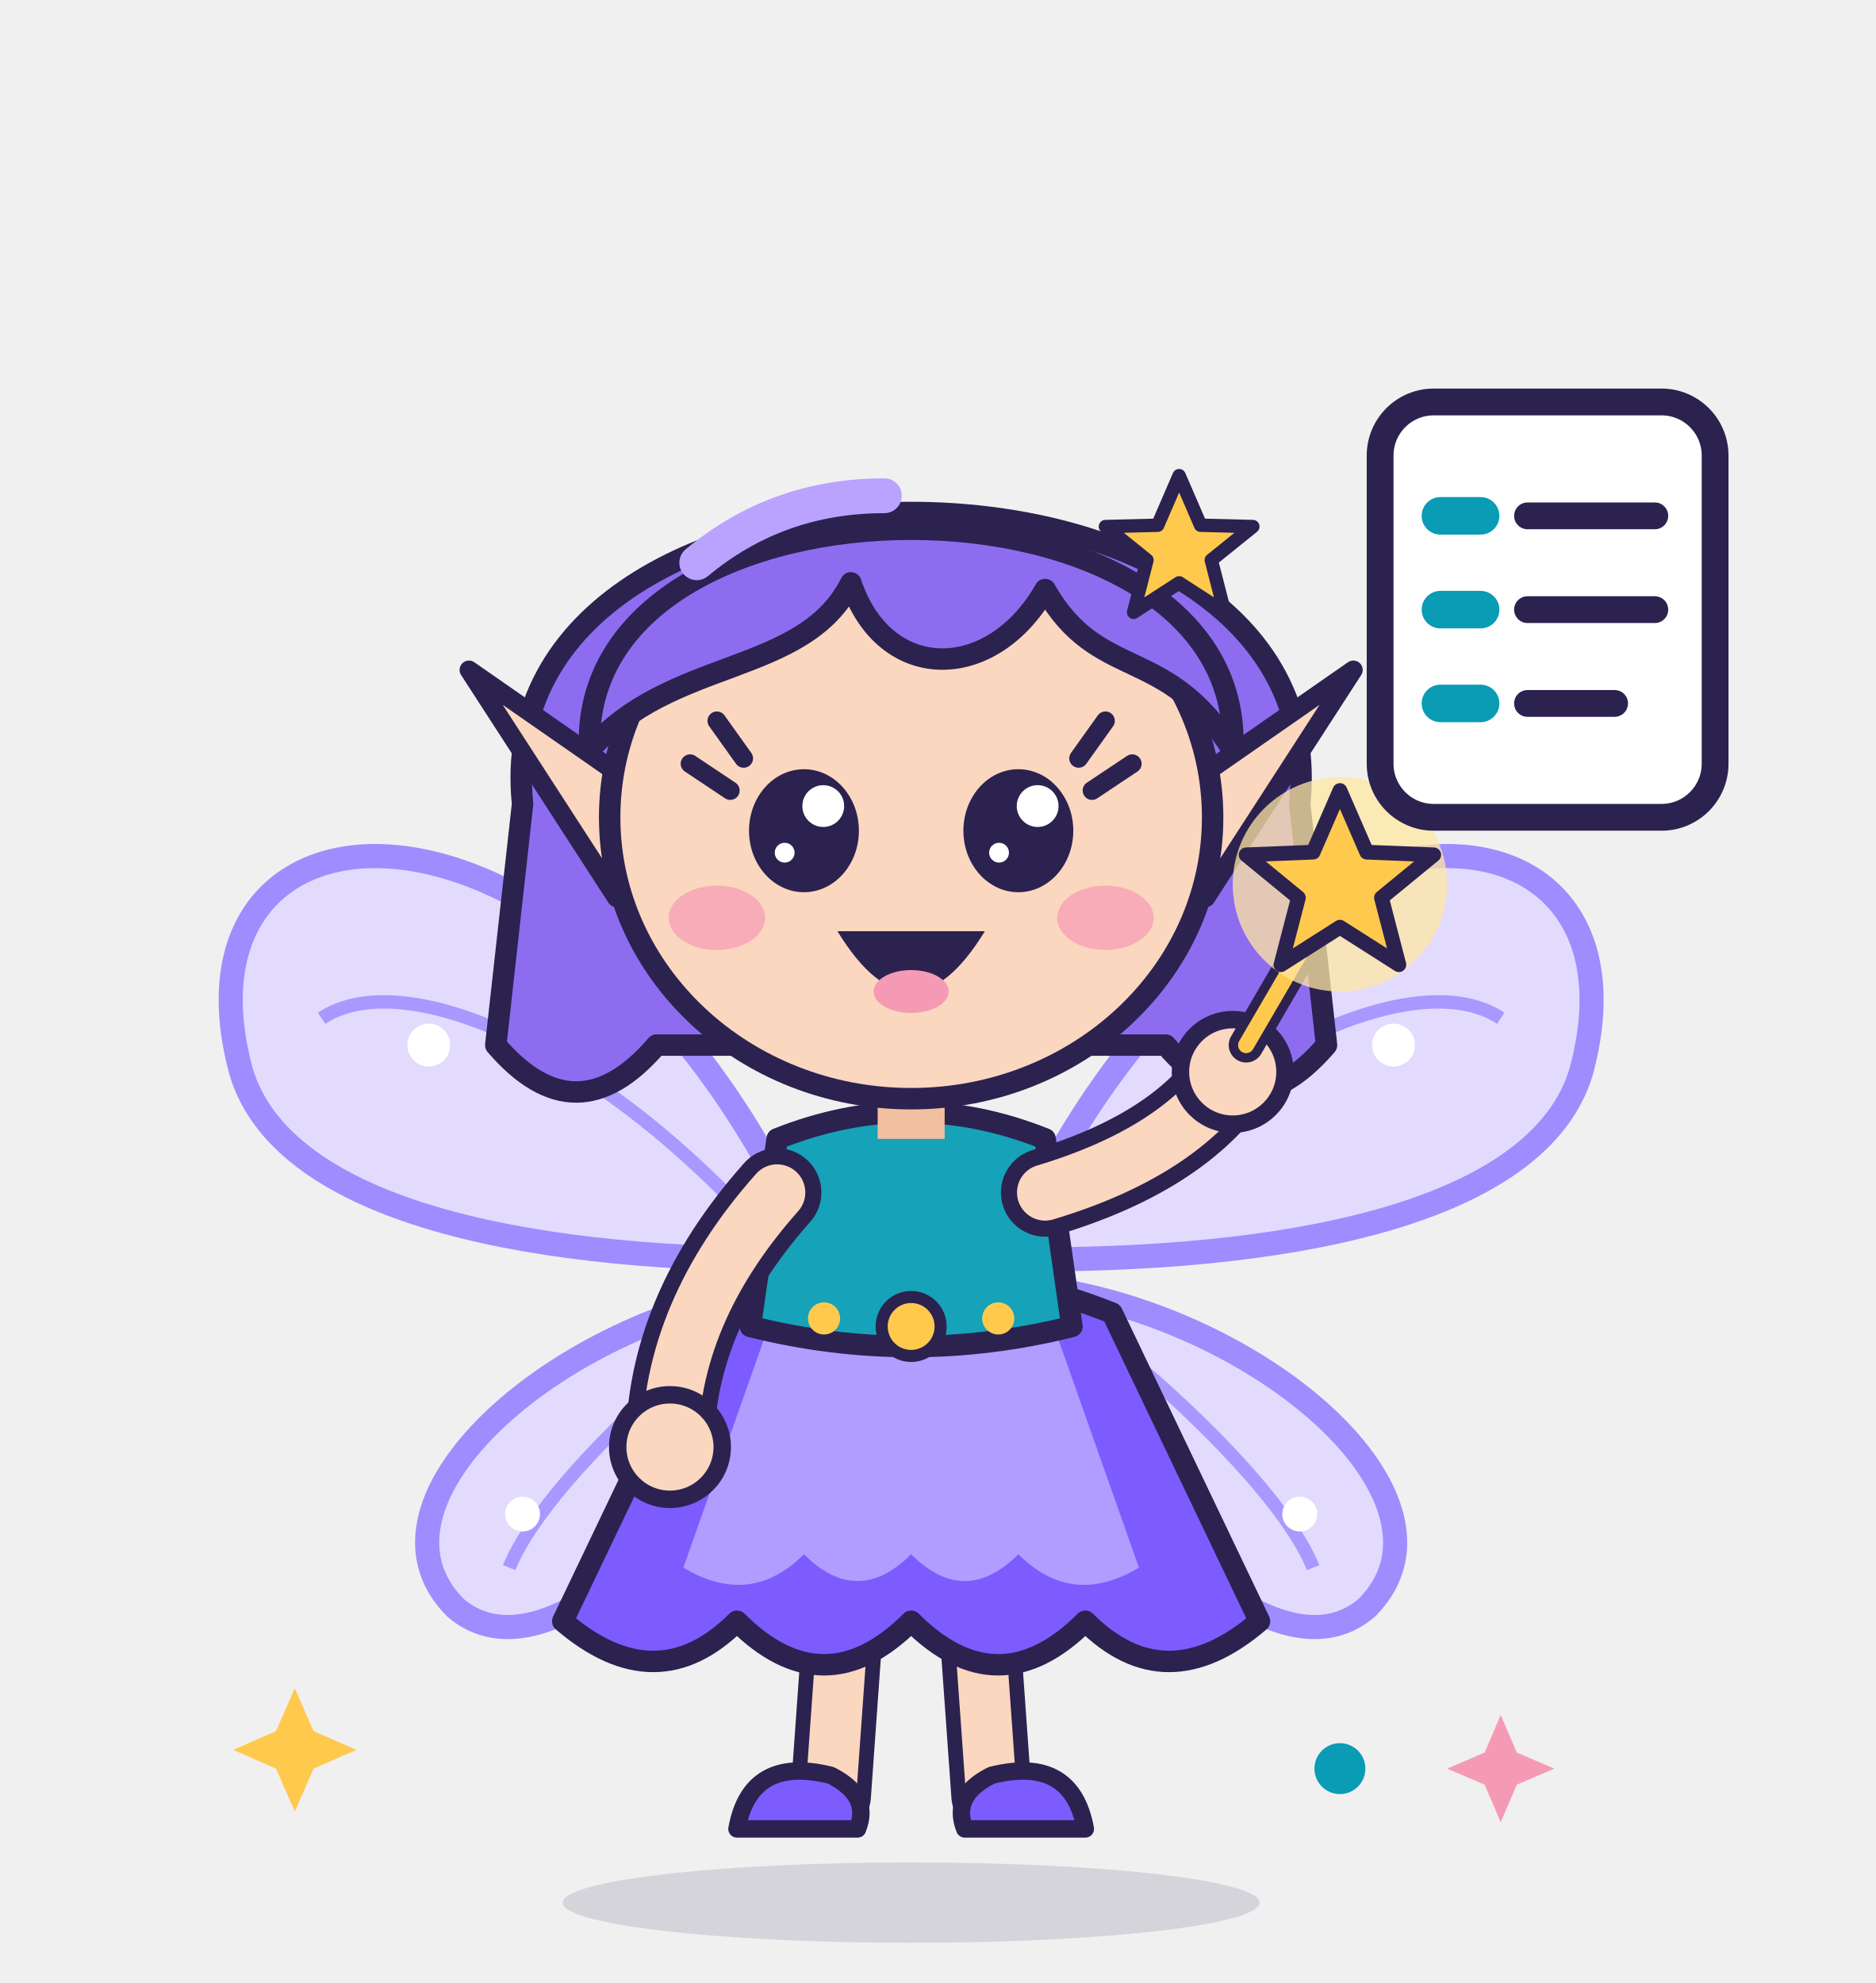
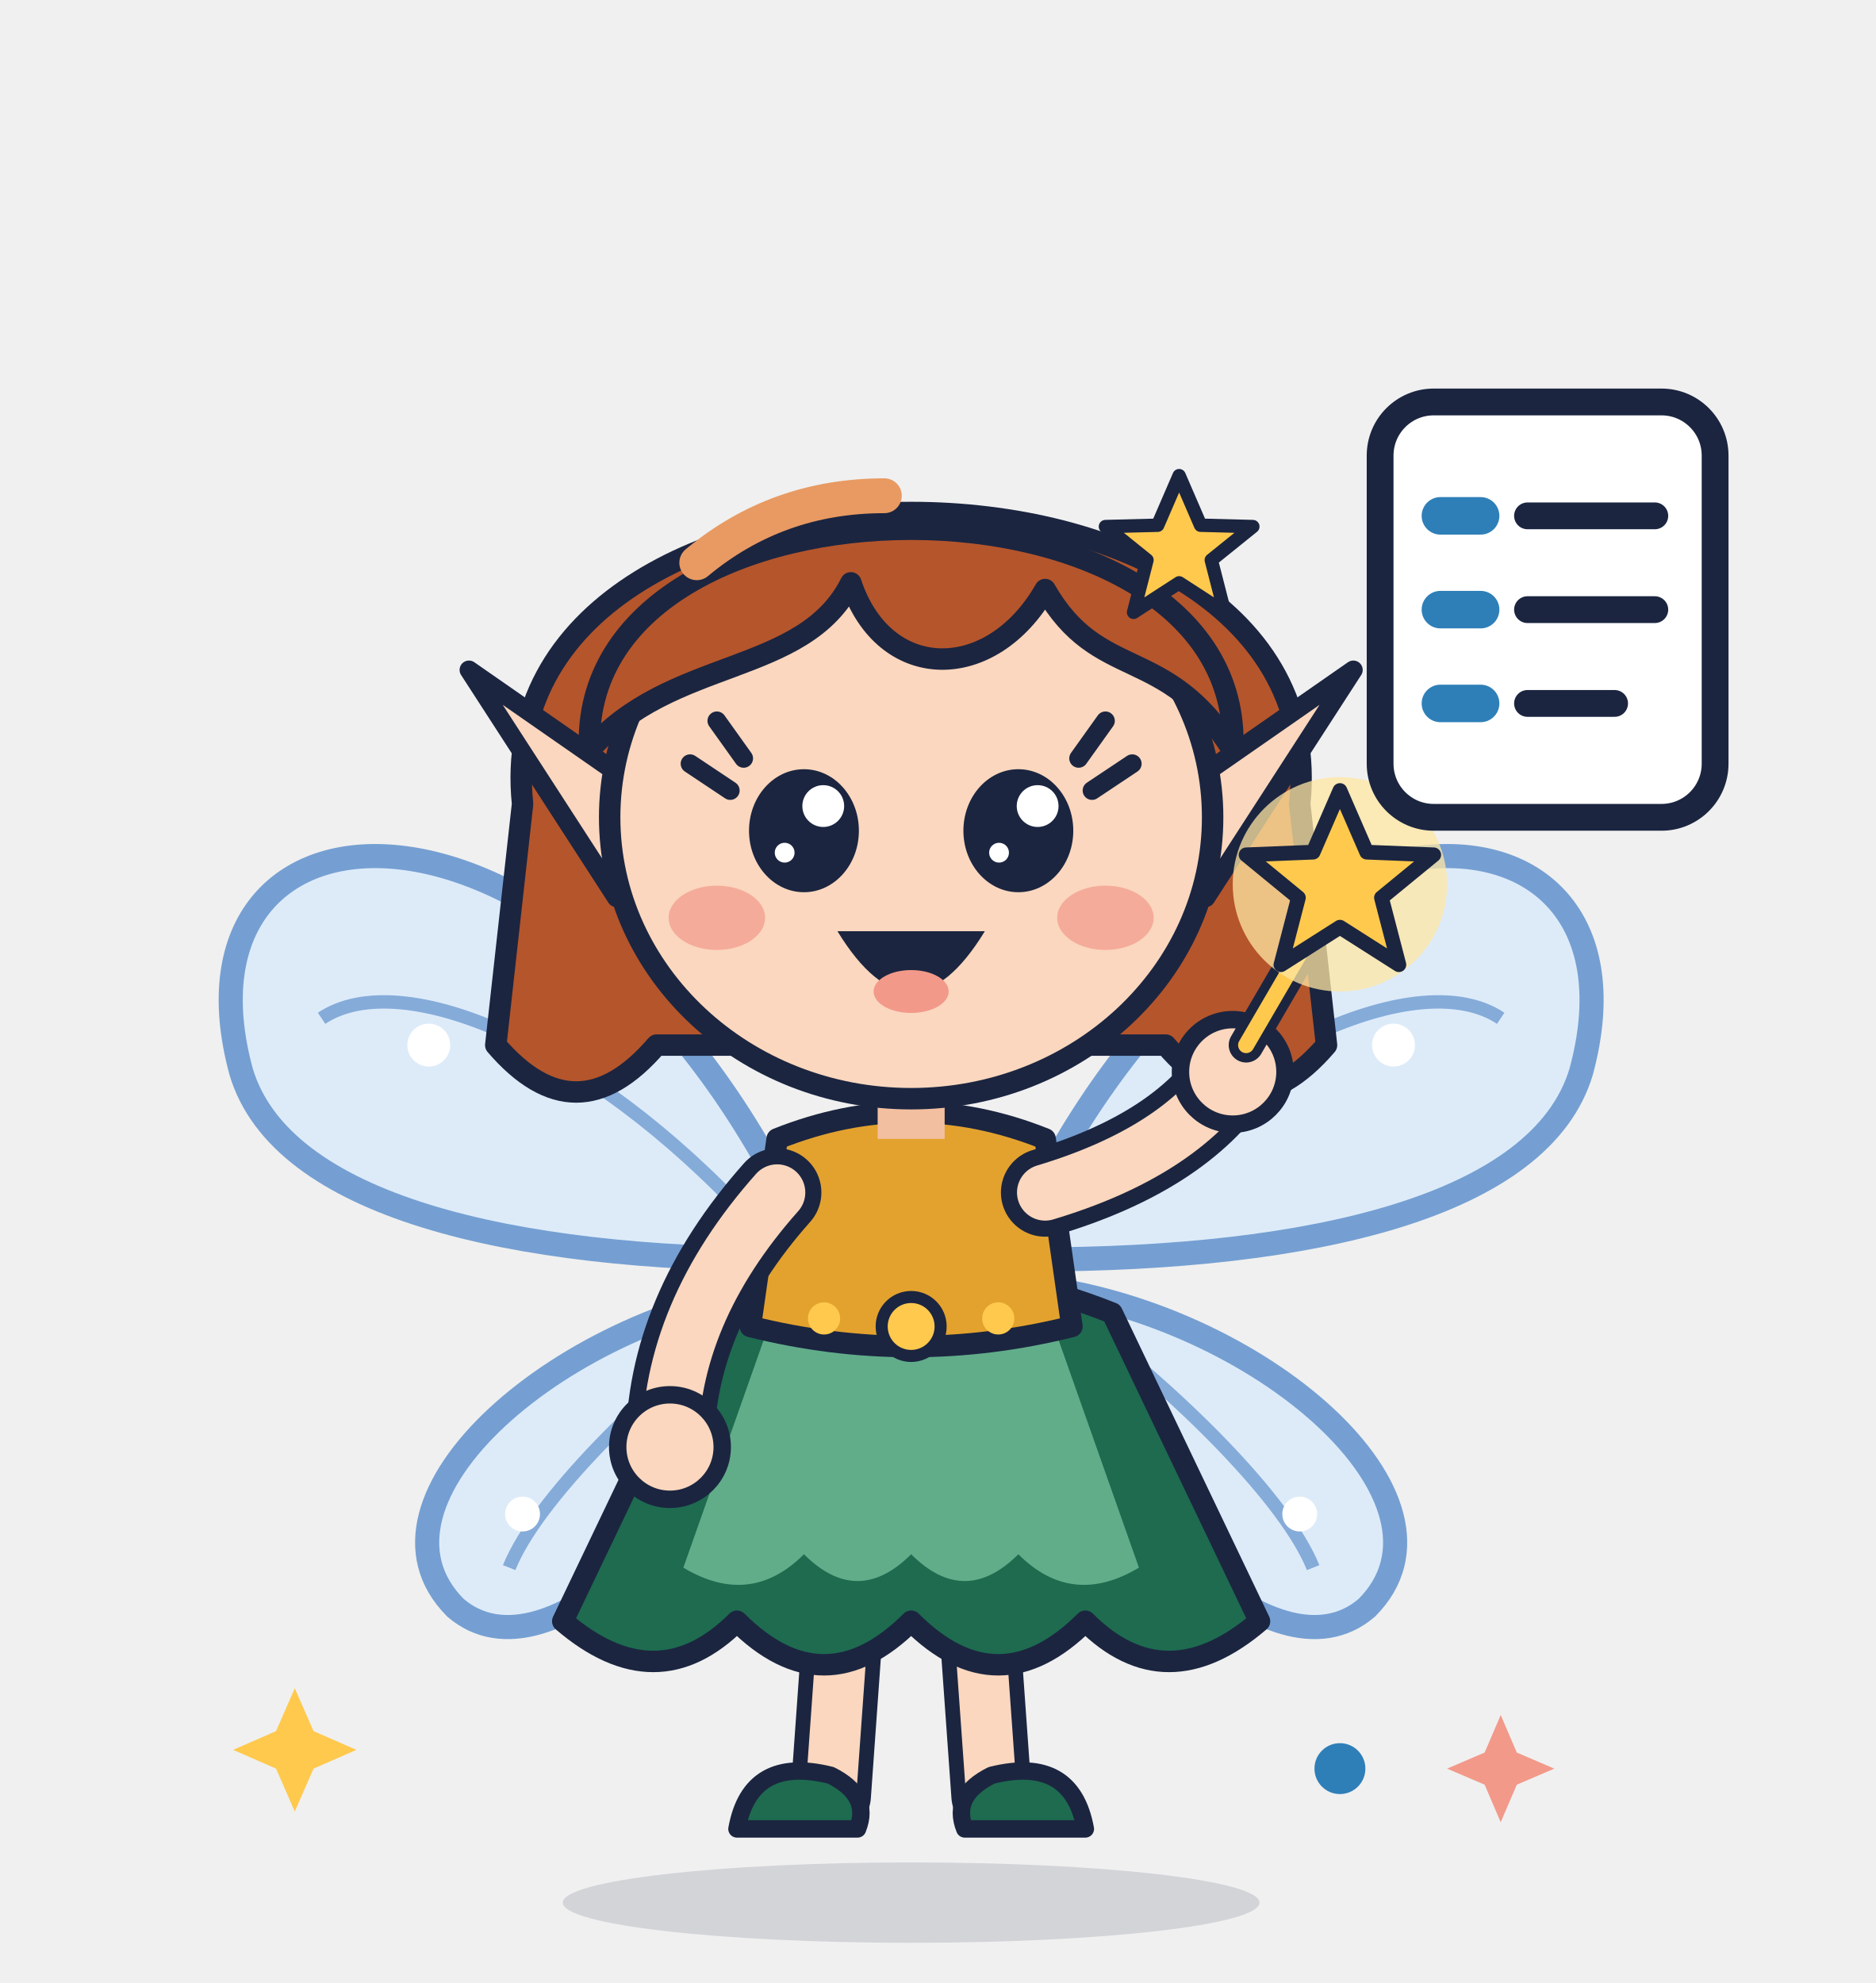
<svg xmlns="http://www.w3.org/2000/svg" viewBox="-8 -28 140 148" width="280" height="296" role="img" aria-labelledby="t">
  <style>.rd-wingL{transform-box:fill-box;transform-origin:100% 70%;animation:rd-flapL .38s ease-in-out infinite alternate}
.rd-wingR{transform-box:fill-box;transform-origin:0% 70%;animation:rd-flapR .38s ease-in-out infinite alternate}
.rd-star{transform-box:fill-box;transform-origin:center;animation:rd-star 2.2s ease-in-out infinite}
.rd-dust{transform-box:fill-box;transform-origin:center;animation:rd-dust 3s ease-in infinite}.rd-dust.b{animation-delay:1s}.rd-dust.c{animation-delay:2s}
.rd-shine{animation:rd-shine 3s ease-in-out infinite}
.rd-all{transform-box:fill-box;transform-origin:50% 100%;animation:rd-float 2.4s ease-in-out infinite}
.rd-look{animation:rd-look 5s ease-in-out infinite}
.rd-swing{transform-box:fill-box;transform-origin:100% 0%;animation:rd-swing 1.6s ease-in-out infinite alternate}
.rd-tip{transform-box:fill-box;transform-origin:center;animation:rd-tip 1.2s ease-in-out infinite alternate}
.rd-cheek{animation:rd-cheek 2.4s ease-in-out infinite}
.rd-dust,.rd-look,.rd-eyes,.rd-mouth-t,.rd-wave,.rd-bulb,.rd-ping,.rd-spark,.rd-dot,.rd-drop,.rd-sym,.rd-armL,.rd-armR,.rd-q{transform-box:fill-box;transform-origin:center}
.rd-eyes{animation:rd-blink 3.2s infinite}
.rd-ping{animation:rd-ping 2.4s ease-out infinite;transform-origin:50% 100%}
.rd-ping.b{animation-delay:.5s}
.rd-wave{transform-origin:0% 100%;animation:rd-wave .55s ease-in-out infinite alternate}
.rd-mouth-t{animation:rd-talk .24s ease-in-out infinite alternate}
.rd-snd{animation:rd-fade 1s ease-in-out infinite}.rd-snd.b{animation-delay:.3s}
.rd-bulb{animation:rd-pop 1.4s ease-in-out infinite alternate}
.rd-dot{animation:rd-fade 1.6s ease-in-out infinite}.rd-dot.b{animation-delay:.25s}.rd-dot.c{animation-delay:.5s}
.rd-spark{animation:rd-twinkle 1.1s ease-in-out infinite alternate}.rd-spark.b{animation-delay:.35s}.rd-spark.c{animation-delay:.7s}
.rd-jump{animation:rd-jump .5s cubic-bezier(.3,0,.5,1) infinite alternate}
.rd-drop{animation:rd-drop 1.8s ease-in infinite}
.rd-sym{animation:rd-bob 1.8s ease-in-out infinite alternate}.rd-sym.b{animation-delay:.4s}.rd-sym.c{animation-delay:.8s}
.rd-q{animation:rd-tilt 1.6s ease-in-out infinite alternate}
.rd-point{transform-box:fill-box;transform-origin:0% 100%;animation:rd-point .8s ease-in-out infinite alternate}
.rd-fist{transform-box:fill-box;transform-origin:100% 100%;animation:rd-fist .5s ease-in-out infinite alternate}
@keyframes rd-float{0%,100%{transform:translateY(0) rotate(0deg) scale(1,1)}25%{transform:translateY(-5px) rotate(-2.5deg) scale(.98,1.03)}50%{transform:translateY(-7px) rotate(0deg) scale(1,1)}75%{transform:translateY(-5px) rotate(2.5deg) scale(.98,1.03)}}
@keyframes rd-flapL{from{transform:rotate(8deg) scaleX(1)}to{transform:rotate(-14deg) scaleX(.72)}}
@keyframes rd-flapR{from{transform:rotate(-8deg) scaleX(1)}to{transform:rotate(14deg) scaleX(.72)}}
@keyframes rd-star{0%,100%{transform:rotate(0deg) scale(1)}50%{transform:rotate(72deg) scale(1.22)}}
@keyframes rd-dust{0%{transform:translateY(8px) scale(.3);opacity:0}20%{opacity:1}100%{transform:translateY(-26px) scale(1) rotate(90deg);opacity:0}}
@keyframes rd-shine{0%,100%{opacity:.35}50%{opacity:.75}}
@keyframes rd-look{0%,30%,100%{transform:translateX(0)}38%,55%{transform:translateX(-2.5px)}63%,80%{transform:translateX(2.5px)}}
@keyframes rd-swing{from{transform:rotate(-12deg)}to{transform:rotate(10deg)}}
@keyframes rd-tip{from{transform:scale(.85)}to{transform:scale(1.25)}}
@keyframes rd-cheek{0%,100%{opacity:.35}50%{opacity:.75}}
@keyframes rd-blink{0%,93%,100%{transform:scaleY(1)}96.5%{transform:scaleY(.08)}}
@keyframes rd-ping{0%{opacity:.9;transform:scale(.5)}100%{opacity:0;transform:scale(1.25)}}
@keyframes rd-wave{from{transform:rotate(-18deg)}to{transform:rotate(24deg)}}
@keyframes rd-talk{from{transform:scaleY(.3)}to{transform:scaleY(1.4)}}
@keyframes rd-fade{0%,100%{opacity:.15}50%{opacity:1}}
@keyframes rd-pop{from{transform:scale(.8) rotate(-6deg)}to{transform:scale(1.2) rotate(6deg)}}
@keyframes rd-twinkle{from{transform:scale(.4) rotate(0deg);opacity:.3}to{transform:scale(1.1) rotate(25deg);opacity:1}}
@keyframes rd-jump{from{transform:translateY(0) scale(1.04,.96)}to{transform:translateY(-12px) scale(.97,1.04)}}
@keyframes rd-drop{0%{transform:translateY(-3px);opacity:0}25%{opacity:1}100%{transform:translateY(9px);opacity:0}}
@keyframes rd-bob{from{transform:translateY(4px) rotate(-8deg)}to{transform:translateY(-5px) rotate(8deg)}}
@keyframes rd-tilt{from{transform:rotate(-14deg) translateY(2px)}to{transform:rotate(14deg) translateY(-3px)}}
@keyframes rd-point{from{transform:rotate(4deg)}to{transform:rotate(-16deg)}}
@keyframes rd-fist{from{transform:rotate(-6deg)}to{transform:rotate(16deg)}}
@media (prefers-reduced-motion:reduce){.rd-all,.rd-all *{animation:none!important}}</style>
-   <ellipse cx="60" cy="114" rx="26" ry="3" fill="#2B2250" opacity=".14" />
+   <ellipse cx="60" cy="114" rx="26" ry="3" fill="#1B2540" opacity=".14" />
  <path class="rd-dust" d="M14 98 l1.4 3.2 l3.2 1.4 l-3.2 1.4 l-1.4 3.2 l-1.4 -3.2 l-3.2 -1.4 l3.2 -1.4 z" fill="#FFC94D" />
-   <path class="rd-dust b" d="M104 100 l1.2 2.8 l2.8 1.2 l-2.8 1.2 l-1.2 2.8 l-1.2 -2.8 l-2.8 -1.2 l2.8 -1.2 z" fill="#F59AB5" />
-   <circle class="rd-dust c" cx="92" cy="104" r="1.9" fill="#0A9BB5" />
+   <path class="rd-dust b" d="M104 100 l1.2 2.8 l2.8 1.2 l-2.8 1.2 l-1.2 2.8 l-1.2 -2.8 l-2.8 -1.2 l2.8 -1.2 z" fill="#F2998A" />
+   <circle class="rd-dust c" cx="92" cy="104" r="1.9" fill="#2E7FB8" />
  <g class="rd-all">
    <g>
      <g class="rd-wingL">
-         <path d="M51 62 C34 28 4 30 10 52 C13 62 30 66 51 66 Z" fill="#E2DAFF" stroke="#9B87FF" stroke-width="1.8" stroke-linejoin="round" opacity=".95" />
-         <path d="M51 68 C34 70 18 84 26 92 C33 98 46 84 51 72 Z" fill="#E2DAFF" stroke="#9B87FF" stroke-width="1.8" stroke-linejoin="round" opacity=".95" />
-         <path d="M48 63 C36 50 22 44 16 48 M48 70 C40 76 32 84 30 89" fill="none" stroke="#9B87FF" stroke-width="1" opacity=".8" />
+         <path d="M51 62 C34 28 4 30 10 52 C13 62 30 66 51 66 Z" fill="#DCEBFA" stroke="#6F9BD1" stroke-width="1.8" stroke-linejoin="round" opacity=".95" />
+         <path d="M51 68 C34 70 18 84 26 92 C33 98 46 84 51 72 Z" fill="#DCEBFA" stroke="#6F9BD1" stroke-width="1.8" stroke-linejoin="round" opacity=".95" />
+         <path d="M48 63 C36 50 22 44 16 48 M48 70 C40 76 32 84 30 89" fill="none" stroke="#6F9BD1" stroke-width="1" opacity=".8" />
        <circle cx="24" cy="50" r="1.6" fill="#FFFFFF" />
        <circle cx="31" cy="85" r="1.3" fill="#FFFFFF" />
      </g>
      <g class="rd-wingR">
-         <path d="M69 62 C86 28 116 30 110 52 C107 62 90 66 69 66 Z" fill="#E2DAFF" stroke="#9B87FF" stroke-width="1.8" stroke-linejoin="round" opacity=".95" />
-         <path d="M69 68 C86 70 102 84 94 92 C87 98 74 84 69 72 Z" fill="#E2DAFF" stroke="#9B87FF" stroke-width="1.8" stroke-linejoin="round" opacity=".95" />
-         <path d="M72 63 C84 50 98 44 104 48 M72 70 C80 76 88 84 90 89" fill="none" stroke="#9B87FF" stroke-width="1" opacity=".8" />
+         <path d="M69 62 C86 28 116 30 110 52 C107 62 90 66 69 66 Z" fill="#DCEBFA" stroke="#6F9BD1" stroke-width="1.8" stroke-linejoin="round" opacity=".95" />
+         <path d="M69 68 C86 70 102 84 94 92 C87 98 74 84 69 72 Z" fill="#DCEBFA" stroke="#6F9BD1" stroke-width="1.8" stroke-linejoin="round" opacity=".95" />
+         <path d="M72 63 C84 50 98 44 104 48 M72 70 C80 76 88 84 90 89" fill="none" stroke="#6F9BD1" stroke-width="1" opacity=".8" />
        <circle cx="96" cy="50" r="1.6" fill="#FFFFFF" />
        <circle cx="89" cy="85" r="1.3" fill="#FFFFFF" />
      </g>
-       <path d="M55 92 L54 106 M65 92 L66 106" stroke="#2B2250" stroke-width="6" stroke-linecap="round" />
+       <path d="M55 92 L54 106 M65 92 L66 106" stroke="#1B2540" stroke-width="6" stroke-linecap="round" />
      <path d="M55 92 L54 106 M65 92 L66 106" stroke="#FAD7BE" stroke-width="3.8" stroke-linecap="round" />
-       <path d="M47 108.5 Q48 103 54 104.5 Q57 106 56 108.5 Z M73 108.5 Q72 103 66 104.5 Q63 106 64 108.5 Z" fill="#7C5CFF" stroke="#2B2250" stroke-width="1.3" stroke-linejoin="round" />
-       <path d="M45 70 Q60 64 75 70 L86 93 Q79 99 73 93 Q66.5 99.5 60 93 Q53.5 99.5 47 93 Q41 99 34 93 Z" fill="#7C5CFF" stroke="#2B2250" stroke-width="1.6" stroke-linejoin="round" />
-       <path d="M49 72 Q60 68 71 72 L77 89 Q72 92 68 88 Q64 92 60 88 Q56 92 52 88 Q48 92 43 89 Z" fill="#B9A8FF" opacity=".85" />
-       <path d="M50 57 Q60 53 70 57 L72 71 Q60 74 48 71 Z" fill="#16A2B8" stroke="#2B2250" stroke-width="1.6" stroke-linejoin="round" />
-       <circle cx="60" cy="71" r="2.2" fill="#FFC94D" stroke="#2B2250" stroke-width=".9" />
+       <path d="M47 108.5 Q48 103 54 104.5 Q57 106 56 108.5 Z M73 108.5 Q72 103 66 104.5 Q63 106 64 108.5 Z" fill="#1E6B4F" stroke="#1B2540" stroke-width="1.3" stroke-linejoin="round" />
+       <path d="M45 70 Q60 64 75 70 L86 93 Q79 99 73 93 Q66.5 99.5 60 93 Q53.5 99.5 47 93 Q41 99 34 93 Z" fill="#1E6B4F" stroke="#1B2540" stroke-width="1.6" stroke-linejoin="round" />
+       <path d="M49 72 Q60 68 71 72 L77 89 Q72 92 68 88 Q64 92 60 88 Q56 92 52 88 Q48 92 43 89 Z" fill="#6DB894" opacity=".85" />
+       <path d="M50 57 Q60 53 70 57 L72 71 Q60 74 48 71 Z" fill="#E3A22E" stroke="#1B2540" stroke-width="1.6" stroke-linejoin="round" />
+       <circle cx="60" cy="71" r="2.2" fill="#FFC94D" stroke="#1B2540" stroke-width=".9" />
      <circle cx="53.5" cy="70.4" r="1.2" fill="#FFC94D" />
      <circle cx="66.5" cy="70.4" r="1.2" fill="#FFC94D" />
      <path d="M57.5 51 h5 v6 h-5 Z" fill="#F2BFA0" />
-       <path d="M31 32 C28 3 92 3 89 32 L91 50 Q85 57 79 50 L41 50 Q35 57 29 50 Z" fill="#8E6CF0" stroke="#2B2250" stroke-width="1.6" stroke-linejoin="round" />
-       <path d="M38.5 30 L27 22 L38 39 Z M81.5 30 L93 22 L82 39 Z" fill="#FAD7BE" stroke="#2B2250" stroke-width="1.4" stroke-linejoin="round" />
-       <ellipse cx="60" cy="33" rx="22.5" ry="21" fill="#FAD7BE" stroke="#2B2250" stroke-width="1.6" />
+       <path d="M31 32 C28 3 92 3 89 32 L91 50 Q85 57 79 50 L41 50 Q35 57 29 50 Z" fill="#B5552B" stroke="#1B2540" stroke-width="1.6" stroke-linejoin="round" />
+       <path d="M38.5 30 L27 22 L38 39 Z M81.5 30 L93 22 L82 39 Z" fill="#FAD7BE" stroke="#1B2540" stroke-width="1.4" stroke-linejoin="round" />
+       <ellipse cx="60" cy="33" rx="22.5" ry="21" fill="#FAD7BE" stroke="#1B2540" stroke-width="1.6" />
      <g class="rd-cheek">
-         <ellipse cx="45.5" cy="40.5" rx="3.6" ry="2.4" fill="#F59AB5" opacity=".7" />
-         <ellipse cx="74.5" cy="40.5" rx="3.6" ry="2.4" fill="#F59AB5" opacity=".7" />
+         <ellipse cx="45.5" cy="40.5" rx="3.6" ry="2.4" fill="#F2998A" opacity=".7" />
+         <ellipse cx="74.5" cy="40.5" rx="3.6" ry="2.4" fill="#F2998A" opacity=".7" />
      </g>
      <g class="rd-look">
        <g class="rd-eyes">
-           <ellipse cx="52" cy="34" rx="4.1" ry="4.59" fill="#2B2250" />
+           <ellipse cx="52" cy="34" rx="4.1" ry="4.59" fill="#1B2540" />
          <circle cx="53.44" cy="32.16" r="1.56" fill="#FFFFFF" />
          <circle cx="50.56" cy="35.64" r="0.74" fill="#FFFFFF" />
-           <ellipse cx="68" cy="34" rx="4.1" ry="4.59" fill="#2B2250" />
+           <ellipse cx="68" cy="34" rx="4.1" ry="4.59" fill="#1B2540" />
          <circle cx="69.44" cy="32.16" r="1.56" fill="#FFFFFF" />
          <circle cx="66.56" cy="35.64" r="0.74" fill="#FFFFFF" />
-           <path d="M46.5 31 l-3 -2 M47.5 28.6 l-2 -2.8 M73.5 31 l3 -2 M72.5 28.6 l2 -2.8" stroke="#2B2250" stroke-width="1.4" stroke-linecap="round" />
+           <path d="M46.5 31 l-3 -2 M47.5 28.6 l-2 -2.8 M73.5 31 l3 -2 M72.5 28.6 l2 -2.8" stroke="#1B2540" stroke-width="1.4" stroke-linecap="round" />
        </g>
      </g>
-       <path d="M54.5 41.5 Q60 50.5 65.5 41.5 Z" fill="#2B2250" />
-       <ellipse cx="60" cy="46" rx="2.8" ry="1.6" fill="#F59AB5" />
-       <path d="M36 28 C35 6 85 6 84 28 C79 20 74 23 70 16 C66 23 58 23 55.5 15.5 C52 22.5 42 21 36 28 Z" fill="#8E6CF0" stroke="#2B2250" stroke-width="1.6" stroke-linejoin="round" />
-       <path class="rd-shine" d="M44 14 Q50 9 58 9" fill="none" stroke="#B9A3FF" stroke-width="2.6" stroke-linecap="round" />
+       <path d="M54.5 41.5 Q60 50.5 65.5 41.5 Z" fill="#1B2540" />
+       <ellipse cx="60" cy="46" rx="2.8" ry="1.6" fill="#F2998A" />
+       <path d="M36 28 C35 6 85 6 84 28 C79 20 74 23 70 16 C66 23 58 23 55.5 15.5 C52 22.5 42 21 36 28 Z" fill="#B5552B" stroke="#1B2540" stroke-width="1.6" stroke-linejoin="round" />
+       <path class="rd-shine" d="M44 14 Q50 9 58 9" fill="none" stroke="#E89A62" stroke-width="2.6" stroke-linecap="round" />
      <g transform="translate(80 13)">
-         <path class="rd-tip" d="M0 -5.5 L1.6 -1.8 L5.5 -1.7 L2.4 .8 L3.4 4.7 L0 2.5 L-3.4 4.7 L-2.4 .8 L-5.5 -1.7 L-1.6 -1.8 Z" fill="#FFC94D" stroke="#2B2250" stroke-width="1" stroke-linejoin="round" />
+         <path class="rd-tip" d="M0 -5.5 L1.6 -1.8 L5.5 -1.7 L2.4 .8 L3.4 4.7 L0 2.5 L-3.4 4.7 L-2.4 .8 L-5.5 -1.7 L-1.6 -1.8 Z" fill="#FFC94D" stroke="#1B2540" stroke-width="1" stroke-linejoin="round" />
      </g>
      <g class="rd-swing">
-         <path d="M50 61 Q42 70 42 80" fill="none" stroke="#2B2250" stroke-width="6.6" stroke-linecap="round" />
+         <path d="M50 61 Q42 70 42 80" fill="none" stroke="#1B2540" stroke-width="6.6" stroke-linecap="round" />
        <path d="M50 61 Q42 70 42 80" fill="none" stroke="#FAD7BE" stroke-width="4.2" stroke-linecap="round" />
-         <circle cx="42" cy="80" r="3.9" fill="#FAD7BE" stroke="#2B2250" stroke-width="1.3" />
+         <circle cx="42" cy="80" r="3.9" fill="#FAD7BE" stroke="#1B2540" stroke-width="1.3" />
      </g>
      <g class="rd-point">
        <g>
-           <path d="M70 61 Q80 58 84 52" fill="none" stroke="#2B2250" stroke-width="6.6" stroke-linecap="round" />
+           <path d="M70 61 Q80 58 84 52" fill="none" stroke="#1B2540" stroke-width="6.6" stroke-linecap="round" />
          <path d="M70 61 Q80 58 84 52" fill="none" stroke="#FAD7BE" stroke-width="4.2" stroke-linecap="round" />
-           <circle cx="84" cy="52" r="3.9" fill="#FAD7BE" stroke="#2B2250" stroke-width="1.3" />
+           <circle cx="84" cy="52" r="3.9" fill="#FAD7BE" stroke="#1B2540" stroke-width="1.3" />
        </g>
        <g data-wand="1">
-           <path d="M85 50 L92 38" stroke="#2B2250" stroke-width="2.6" stroke-linecap="round" />
+           <path d="M85 50 L92 38" stroke="#1B2540" stroke-width="2.6" stroke-linecap="round" />
          <path d="M85 50 L92 38" stroke="#FFC94D" stroke-width="1.2" stroke-linecap="round" />
          <g transform="translate(92 38)">
            <circle class="rd-ping" r="8" fill="#FFE7A3" opacity=".75" />
-             <path class="rd-star" d="M0 -7 L2 -2.4 L7 -2.2 L3.1 1 L4.4 6 L0 3.2 L-4.4 6 L-3.1 1 L-7 -2.2 L-2 -2.4 Z" fill="#FFC94D" stroke="#2B2250" stroke-width="1.1" stroke-linejoin="round" />
+             <path class="rd-star" d="M0 -7 L2 -2.4 L7 -2.2 L3.1 1 L4.4 6 L0 3.2 L-4.4 6 L-3.1 1 L-7 -2.2 L-2 -2.4 Z" fill="#FFC94D" stroke="#1B2540" stroke-width="1.1" stroke-linejoin="round" />
          </g>
        </g>
      </g>
      <g>
-         <rect x="95" y="2" width="25" height="31" rx="4" fill="#FFFFFF" stroke="#2B2250" stroke-width="2" />
-         <path d="M99.5 10.5 h3 M99.5 17.5 h3 M99.5 24.5 h3" stroke="#0A9BB5" stroke-width="2.8" stroke-linecap="round" />
-         <path d="M106 10.5 h9.5 M106 17.5 h9.5 M106 24.5 h6.5" stroke="#2B2250" stroke-width="2" stroke-linecap="round" />
+         <rect x="95" y="2" width="25" height="31" rx="4" fill="#FFFFFF" stroke="#1B2540" stroke-width="2" />
+         <path d="M99.5 10.5 h3 M99.5 17.5 h3 M99.5 24.5 h3" stroke="#2E7FB8" stroke-width="2.8" stroke-linecap="round" />
+         <path d="M106 10.5 h9.5 M106 17.5 h9.5 M106 24.5 h6.5" stroke="#1B2540" stroke-width="2" stroke-linecap="round" />
      </g>
    </g>
  </g>
</svg>
